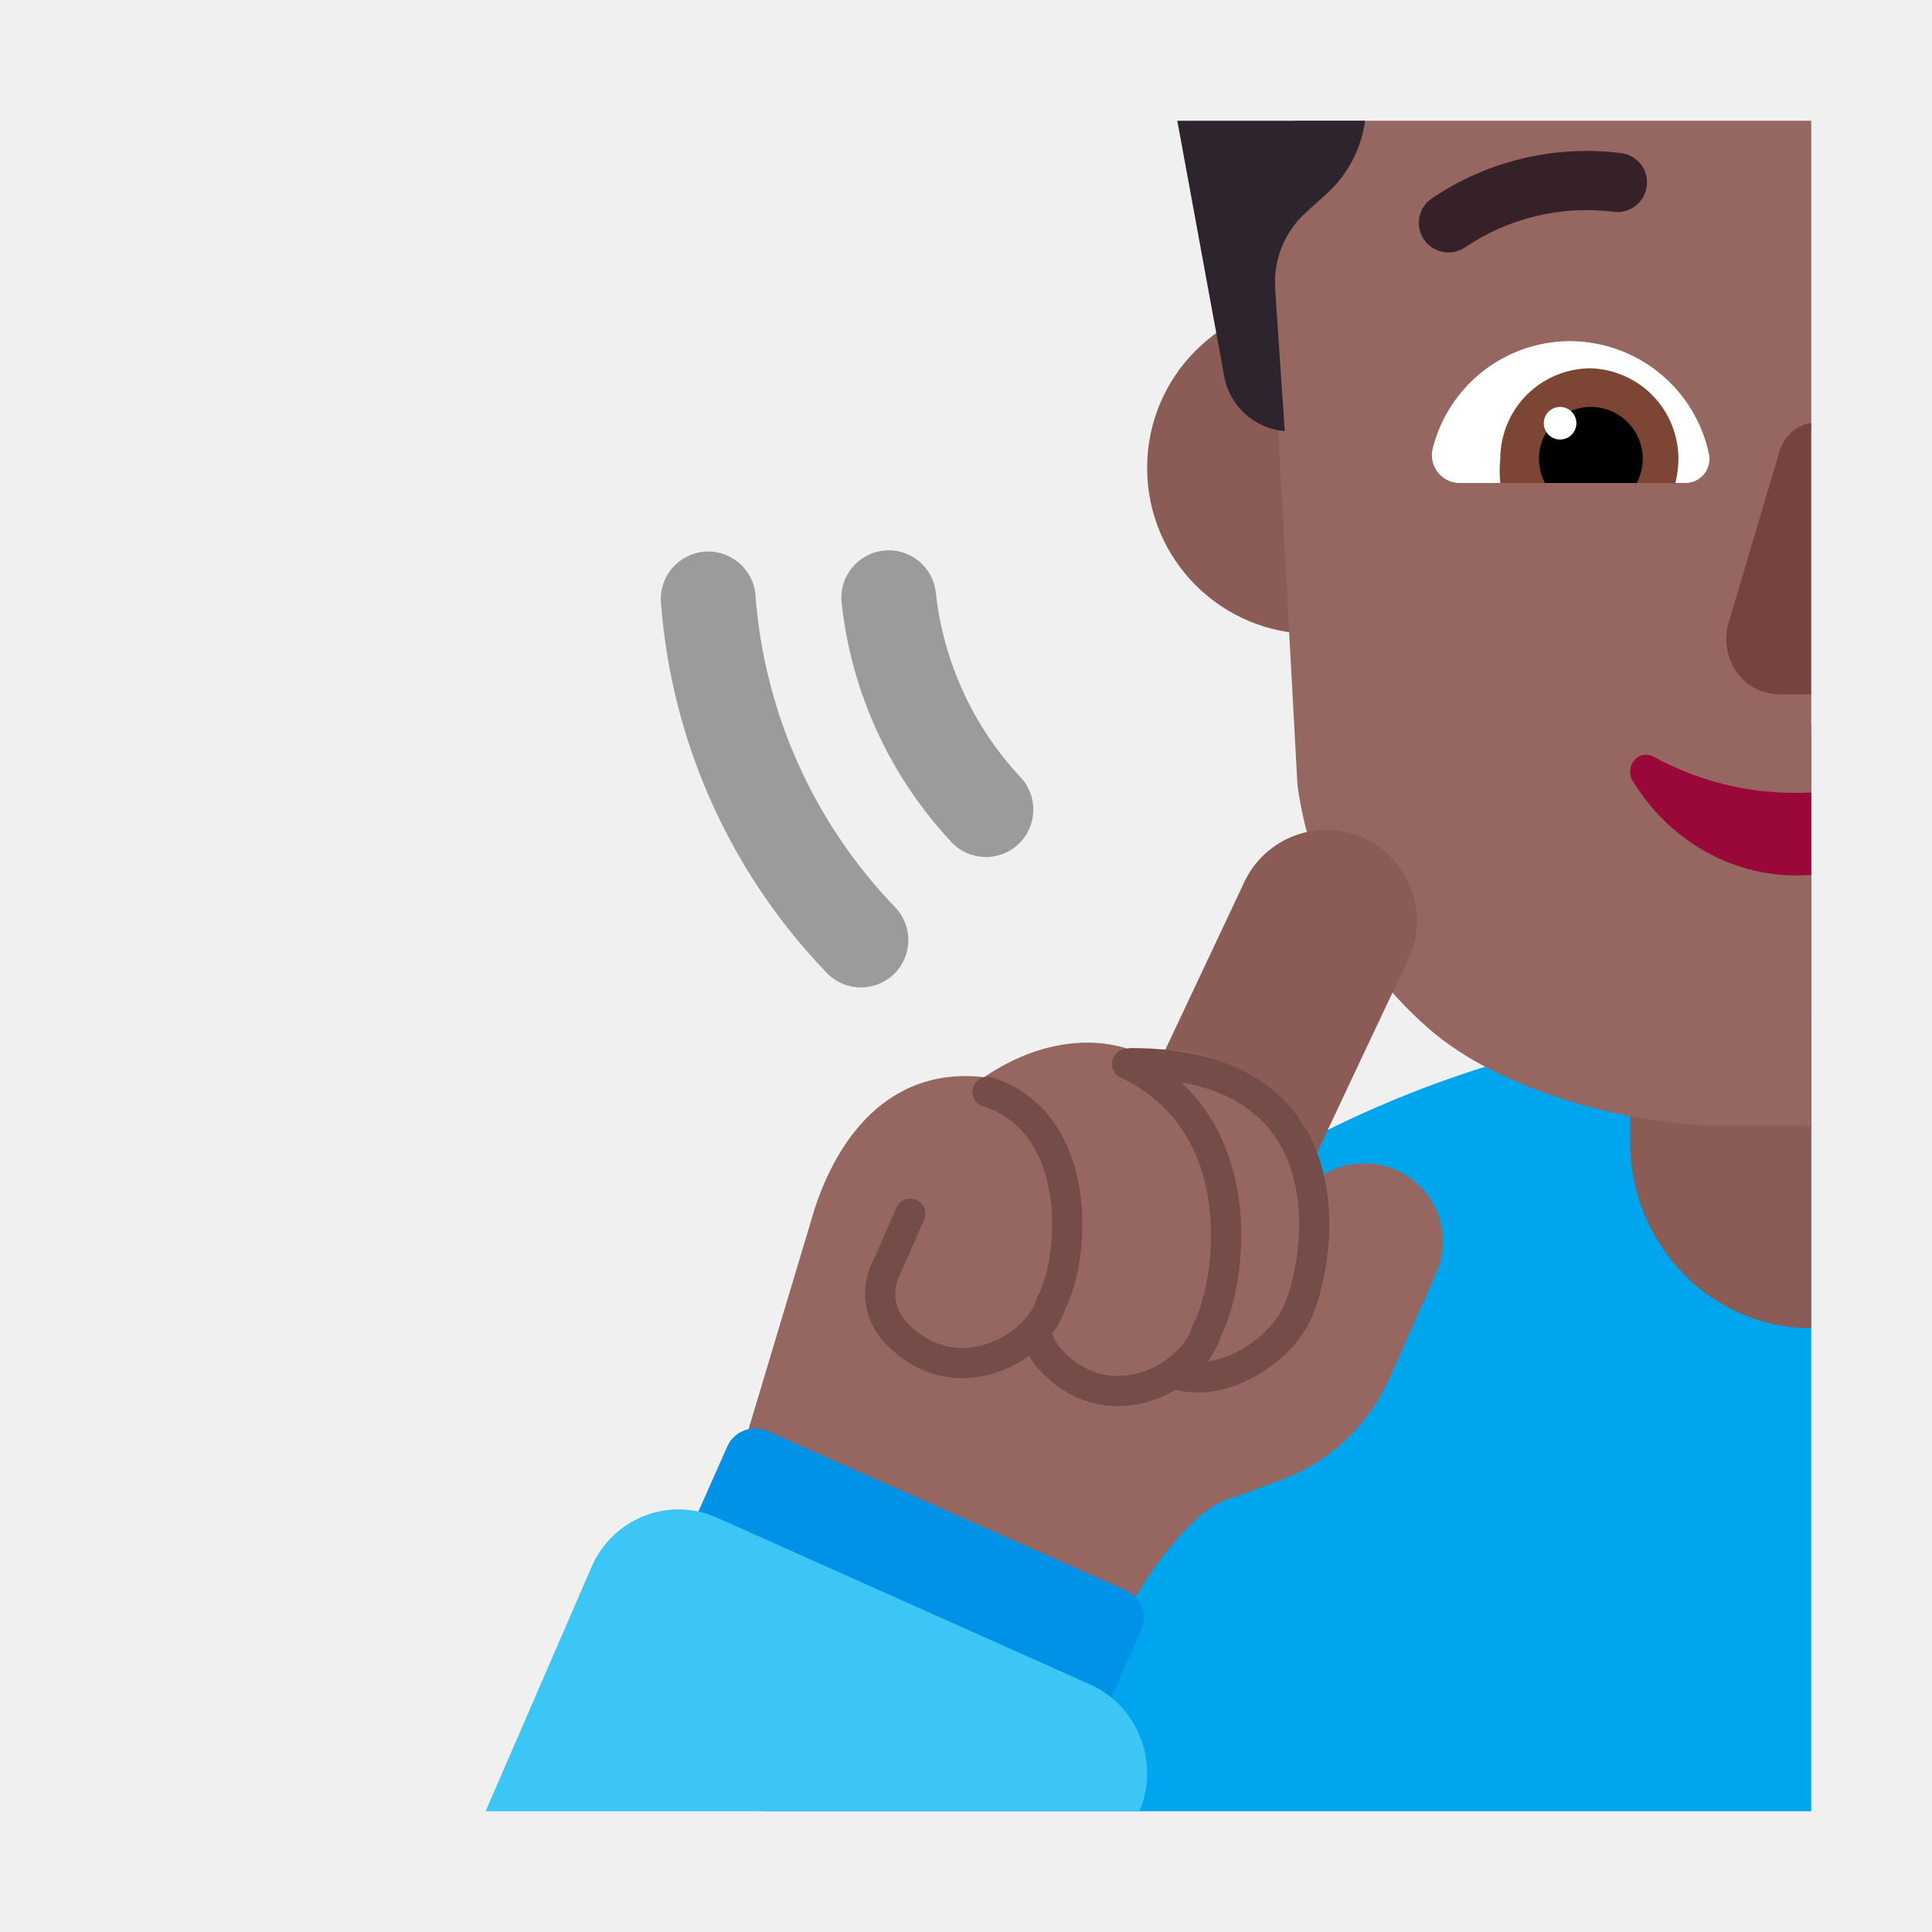
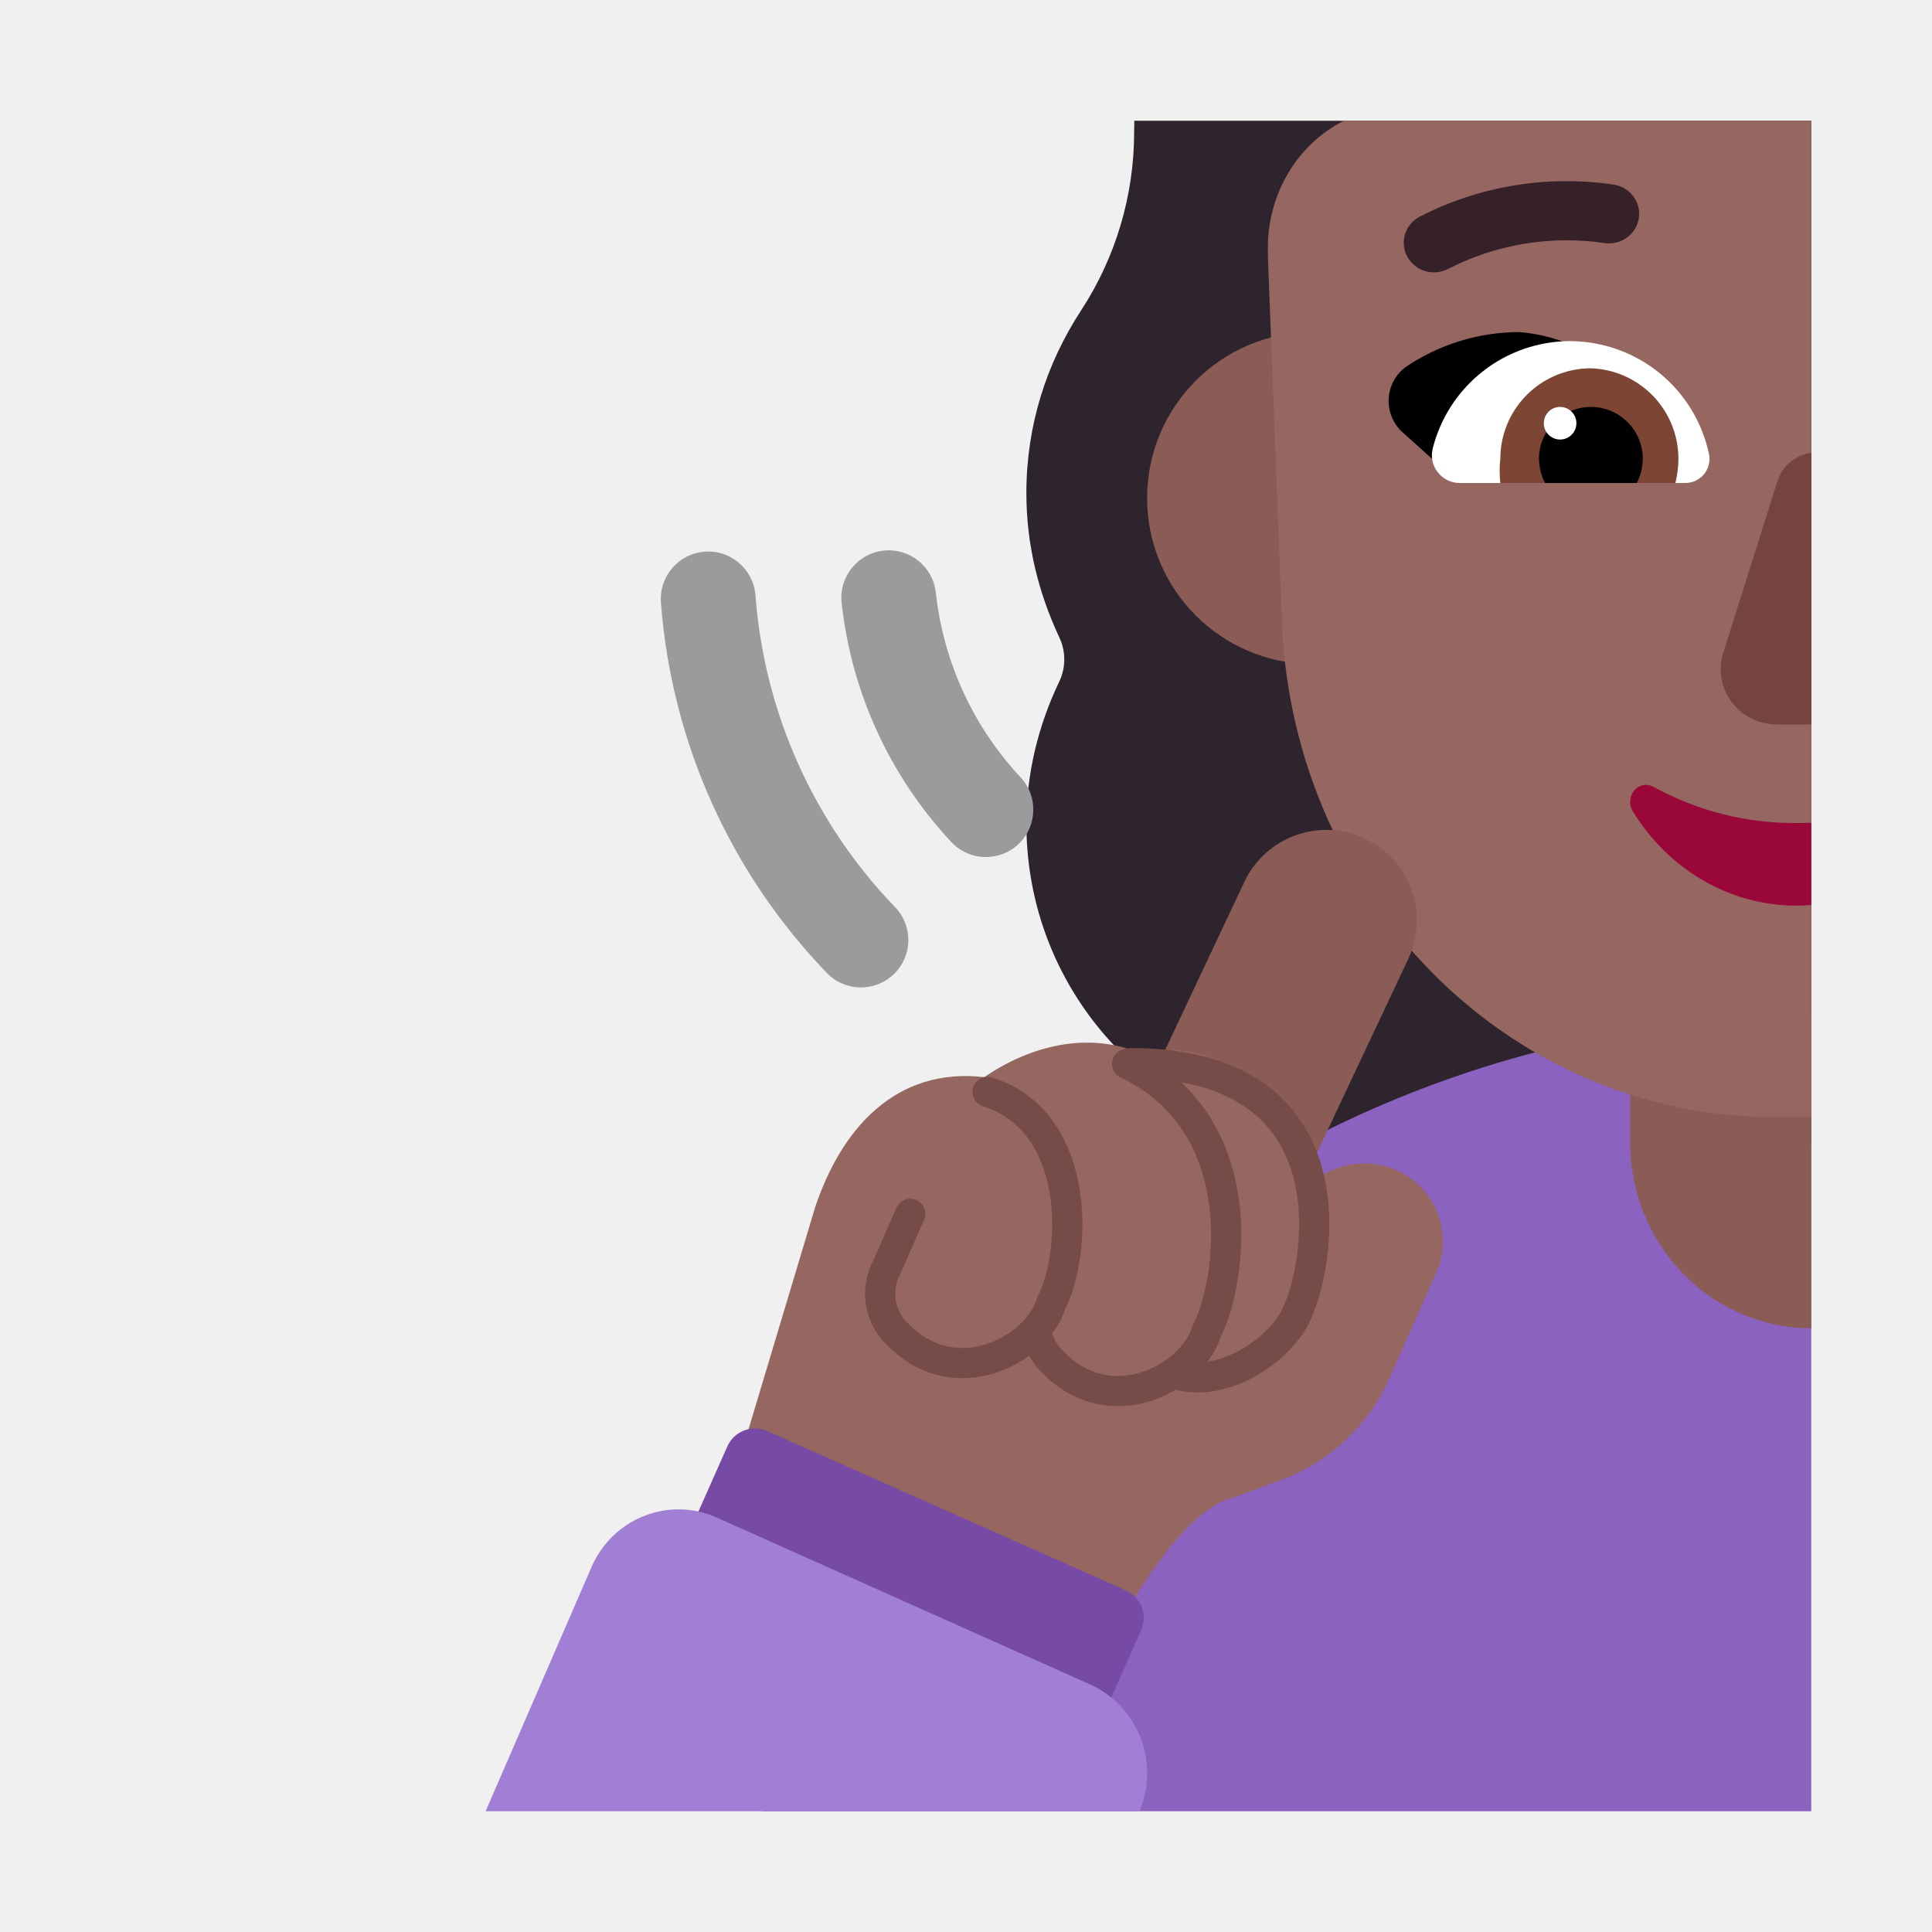
<svg xmlns="http://www.w3.org/2000/svg" viewBox="0 0 32 32" fill="none">
-   <path d="M30 16.84L30 30H12.617C13.464 26.999 15.082 24.241 17.344 22.019C20.722 18.701 25.266 16.842 30 16.84Z" fill="#00A6ED" />
-   <path d="M21.75 10.5C23.269 10.5 24.5 9.269 24.5 7.75C24.5 6.231 23.269 5 21.75 5C20.231 5 19 6.231 19 7.75C19 9.269 20.231 10.5 21.75 10.5Z" fill="#8B5C56" />
+   <path d="M18.788 2H30V19H22.357C19.392 19 17 16.608 17 13.643C17 12.8 17.202 12.009 17.539 11.301C17.657 11.065 17.657 10.779 17.539 10.543C17.202 9.819 17 9.027 17 8.168C17 7.042 17.335 6.016 17.906 5.142L17.91 5.135C18.482 4.259 18.785 3.232 18.785 2.187V2.17C18.785 2.113 18.786 2.057 18.788 2Z" fill="#2D242D" />
+   <path d="M30 16.84L30 30H12.617C13.464 26.999 15.082 24.241 17.344 22.019C20.721 18.701 25.266 16.842 30 16.84Z" fill="#8B62BF" />
  <path d="M30 12C28.343 12 27 13.38 27 15.081V18.919C27 20.62 28.343 22 30 22V12Z" fill="#8B5C56" />
-   <path d="M30 2H21.445C21 2.5 20.932 3.515 21 4L21.49 13C21.703 14.563 22.474 15.997 23.662 17.035C24.849 18.074 26.992 18.648 28.57 18.65H30V14.438L29.458 13.805L30 13.183V11.47L29.371 9.964L30 7.072V2Z" fill="#966661" />
-   <path d="M15.5 9.815C15.453 9.384 15.066 9.073 14.635 9.12C14.204 9.167 13.893 9.554 13.94 9.985C14.101 11.467 14.739 12.857 15.757 13.946C16.052 14.263 16.549 14.28 16.866 13.984C17.183 13.688 17.2 13.191 16.904 12.874C16.117 12.033 15.625 10.96 15.5 9.815Z" fill="#9B9B9B" />
-   <path d="M12.513 9.861C12.48 9.429 12.103 9.105 11.671 9.137C11.239 9.17 10.915 9.547 10.947 9.979C11.12 12.282 12.092 14.452 13.695 16.115C13.996 16.427 14.492 16.436 14.805 16.135C15.117 15.835 15.126 15.338 14.825 15.025C13.476 13.626 12.659 11.799 12.513 9.861Z" fill="#9B9B9B" />
-   <path d="M26 5.65C25.478 5.652 24.971 5.828 24.56 6.151C24.149 6.473 23.857 6.923 23.73 7.43C23.713 7.498 23.712 7.569 23.727 7.637C23.742 7.706 23.772 7.77 23.816 7.825C23.859 7.88 23.914 7.924 23.978 7.955C24.041 7.985 24.11 8.001 24.18 8H27.92C27.977 7.999 28.034 7.986 28.085 7.962C28.137 7.937 28.183 7.902 28.22 7.859C28.257 7.815 28.284 7.764 28.299 7.709C28.315 7.654 28.319 7.597 28.31 7.54C28.202 7.007 27.913 6.528 27.492 6.183C27.071 5.839 26.544 5.651 26 5.65V5.65Z" fill="white" />
-   <path d="M26.35 6.1C25.952 6.1 25.571 6.258 25.289 6.539C25.008 6.821 24.85 7.202 24.85 7.6C24.835 7.733 24.835 7.867 24.85 8H27.75C27.782 7.869 27.799 7.735 27.8 7.6C27.8 7.211 27.649 6.837 27.379 6.557C27.108 6.277 26.739 6.113 26.35 6.1Z" fill="#7D4533" />
-   <path d="M27.21 7.6C27.21 7.372 27.119 7.153 26.958 6.992C26.797 6.831 26.578 6.74 26.35 6.74C26.122 6.74 25.903 6.831 25.742 6.992C25.581 7.153 25.49 7.372 25.49 7.6C25.492 7.739 25.526 7.876 25.59 8H27.11C27.174 7.876 27.208 7.739 27.21 7.6V7.6Z" fill="black" />
+   <path d="M21.75 11C23.269 11 24.5 9.769 24.5 8.25C24.5 6.731 23.269 5.5 21.75 5.5C20.231 5.5 19 6.731 19 8.25C19 9.769 20.231 11 21.75 11Z" fill="#8B5C56" />
+   <path d="M22.259 2C21.882 2.19 21.563 2.488 21.341 2.86C21.118 3.232 21 3.662 21 4.101V4.242L21.227 10.124C21.248 11.251 21.482 12.362 21.915 13.394C22.347 14.426 22.97 15.358 23.747 16.136C24.524 16.915 25.44 17.524 26.442 17.929C27.445 18.334 28.513 18.527 29.587 18.497H30V14.967L29.323 14.354L30 13.654V11.977L29.357 10.195L30 7.529V2H22.259Z" fill="#966661" />
+   <path d="M15.5 9.815C15.453 9.384 15.066 9.073 14.635 9.12C14.204 9.167 13.893 9.554 13.94 9.985C14.101 11.467 14.739 12.857 15.756 13.946C16.052 14.263 16.549 14.28 16.866 13.984C17.183 13.688 17.199 13.191 16.903 12.874C16.117 12.033 15.625 10.96 15.5 9.815Z" fill="#9B9B9B" />
+   <path d="M12.513 9.861C12.48 9.429 12.103 9.105 11.671 9.137C11.239 9.17 10.915 9.547 10.947 9.979C11.12 12.282 12.092 14.452 13.695 16.115C13.995 16.427 14.492 16.436 14.805 16.135C15.117 15.835 15.126 15.338 14.825 15.025C13.476 13.626 12.659 11.799 12.513 9.861Z" fill="#9B9B9B" />
+   <path d="M27.321 6.87C27.1 6.483 26.788 6.155 26.411 5.916C26.035 5.678 25.605 5.535 25.161 5.5C24.49 5.502 23.836 5.704 23.281 6.08C23.198 6.142 23.13 6.221 23.081 6.313C23.033 6.404 23.006 6.505 23.001 6.608C22.996 6.711 23.014 6.814 23.054 6.91C23.094 7.005 23.154 7.091 23.231 7.16L24.021 7.87C25.141 7.48 26.191 7.21 27.321 6.87Z" fill="black" />
+   <path d="M26 5.65C25.478 5.652 24.971 5.828 24.56 6.151C24.149 6.473 23.857 6.923 23.73 7.43C23.713 7.498 23.712 7.569 23.727 7.637C23.742 7.706 23.772 7.77 23.816 7.825C23.859 7.88 23.915 7.924 23.978 7.955C24.041 7.985 24.11 8.001 24.18 8H27.92C27.977 7.999 28.034 7.986 28.085 7.962C28.137 7.937 28.183 7.902 28.22 7.859C28.257 7.815 28.284 7.764 28.299 7.709C28.315 7.654 28.319 7.597 28.31 7.54C28.202 7.007 27.913 6.528 27.492 6.183C27.071 5.839 26.544 5.651 26 5.65V5.65Z" fill="white" />
+   <path d="M26.35 6.1C25.953 6.1 25.571 6.258 25.29 6.539C25.008 6.821 24.85 7.202 24.85 7.6C24.835 7.733 24.835 7.867 24.85 8H27.75C27.782 7.869 27.799 7.735 27.8 7.6C27.8 7.211 27.649 6.837 27.379 6.557C27.108 6.277 26.739 6.113 26.35 6.1Z" fill="#7D4533" />
+   <path d="M27.21 7.6C27.21 7.372 27.12 7.153 26.958 6.992C26.797 6.831 26.578 6.74 26.35 6.74C26.122 6.74 25.903 6.831 25.742 6.992C25.581 7.153 25.49 7.372 25.49 7.6C25.492 7.739 25.527 7.876 25.59 8H27.11C27.174 7.876 27.208 7.739 27.21 7.6V7.6Z" fill="black" />
  <path d="M25.84 7.28C25.989 7.28 26.11 7.159 26.11 7.01C26.11 6.861 25.989 6.74 25.84 6.74C25.691 6.74 25.57 6.861 25.57 7.01C25.57 7.159 25.691 7.28 25.84 7.28Z" fill="white" />
-   <path d="M26.729 3.508C25.863 3.399 24.987 3.609 24.265 4.098C24.04 4.249 23.736 4.19 23.584 3.966C23.433 3.742 23.491 3.437 23.716 3.286C24.635 2.664 25.75 2.397 26.851 2.536C27.12 2.569 27.31 2.814 27.276 3.083C27.243 3.351 26.998 3.542 26.729 3.508Z" fill="#372128" />
-   <path d="M30 7.007C29.895 7.022 29.795 7.064 29.709 7.13C29.599 7.215 29.517 7.334 29.476 7.47L28.629 10.322C28.59 10.459 28.581 10.603 28.605 10.743C28.628 10.883 28.683 11.016 28.764 11.13C28.845 11.245 28.951 11.338 29.073 11.402C29.195 11.466 29.33 11.5 29.466 11.5H30V7.007Z" fill="#75443E" />
-   <path d="M30 13.127C29.917 13.131 29.834 13.133 29.75 13.132C28.925 13.138 28.111 12.931 27.378 12.528C27.327 12.502 27.27 12.494 27.214 12.505C27.159 12.516 27.108 12.546 27.07 12.591C27.031 12.635 27.008 12.691 27.002 12.751C26.995 12.811 27.008 12.872 27.036 12.924C27.329 13.407 27.731 13.805 28.205 14.08C28.679 14.356 29.21 14.5 29.75 14.5C29.834 14.5 29.917 14.496 30 14.49V13.127Z" fill="#990838" />
-   <path d="M20.611 14.607C20.964 13.858 21.858 13.536 22.607 13.889C23.356 14.242 23.678 15.136 23.325 15.886L21.193 20.409C20.84 21.158 19.947 21.479 19.197 21.126C18.448 20.773 18.126 19.88 18.48 19.13L20.611 14.607Z" fill="#8B5C56" />
+   <path d="M30 7.5C29.888 7.515 29.782 7.558 29.69 7.624C29.573 7.709 29.486 7.828 29.442 7.964L28.54 10.821C28.498 10.957 28.489 11.102 28.514 11.242C28.539 11.383 28.597 11.515 28.684 11.63C28.77 11.745 28.883 11.838 29.013 11.902C29.143 11.966 29.286 12 29.432 12H30V7.5Z" fill="#75443E" />
+   <path d="M30 13.627C29.917 13.631 29.834 13.633 29.75 13.632C28.925 13.638 28.111 13.431 27.378 13.028C27.327 13.002 27.27 12.994 27.214 13.005C27.159 13.016 27.108 13.046 27.07 13.091C27.031 13.135 27.008 13.191 27.002 13.251C26.995 13.311 27.008 13.372 27.036 13.424C27.329 13.907 27.731 14.305 28.205 14.58C28.679 14.856 29.21 15 29.75 15C29.834 15 29.917 14.996 30 14.99V13.627Z" fill="#990838" />
+   <path d="M20.61 14.607C20.964 13.858 21.857 13.536 22.607 13.889C23.356 14.242 23.677 15.136 23.324 15.886L21.193 20.409C20.84 21.158 19.946 21.479 19.197 21.126C18.448 20.773 18.126 19.88 18.479 19.13L20.61 14.607Z" fill="#8B5C56" />
  <path d="M20 17.5C19.624 17.375 19.232 17.36 18.848 17.431C18.009 17.089 17.062 17.319 16.303 17.841C14.835 17.672 13.935 18.695 13.5 20L12 25L15.585 26C15.611 25.938 15.636 25.875 15.659 25.811L18.5 27C18.833 26.333 19.688 24.96 20.44 24.8L21.28 24.49C22.043 24.189 22.659 23.605 23 22.86L23.79 21.08C23.861 20.919 23.898 20.744 23.898 20.568C23.899 20.392 23.864 20.217 23.795 20.055C23.725 19.893 23.623 19.747 23.495 19.625C23.367 19.504 23.216 19.41 23.05 19.35C22.733 19.235 22.385 19.244 22.075 19.376C21.996 19.41 21.921 19.45 21.851 19.498C21.72 18.699 21.231 17.91 20 17.5Z" fill="#966661" />
-   <path d="M18.647 26.342L12.707 23.703C12.455 23.591 12.159 23.705 12.047 23.957L11.43 25.346C11.318 25.598 11.432 25.894 11.684 26.006L17.624 28.645C17.877 28.757 18.172 28.643 18.284 28.391L18.901 27.002C19.013 26.749 18.9 26.454 18.647 26.342Z" fill="#0092E7" />
-   <path d="M18.874 30H8.043L9.802 25.944C9.972 25.559 10.284 25.258 10.672 25.107C11.059 24.955 11.49 24.965 11.87 25.135L18.074 27.908C18.451 28.083 18.746 28.401 18.894 28.793C19.042 29.183 19.035 29.616 18.874 30Z" fill="#3BC6F6" />
-   <path d="M19.5 2L20.28 6.25C20.327 6.487 20.45 6.702 20.631 6.863C20.811 7.023 21.039 7.121 21.28 7.14C21.28 7.14 21.18 5.7 21.12 4.77C21.106 4.534 21.145 4.298 21.235 4.08C21.325 3.862 21.464 3.667 21.64 3.51L21.94 3.24C22.306 2.922 22.544 2.481 22.61 2H19.5Z" fill="#2D242D" />
+   <path d="M18.647 26.342L12.707 23.703C12.454 23.591 12.159 23.705 12.047 23.957L11.43 25.346C11.318 25.598 11.431 25.894 11.684 26.006L17.624 28.645C17.877 28.757 18.172 28.643 18.284 28.391L18.901 27.002C19.013 26.749 18.9 26.454 18.647 26.342Z" fill="#774AA6" />
+   <path d="M18.874 30H8.043L9.802 25.944C9.972 25.559 10.285 25.258 10.672 25.107C11.06 24.955 11.49 24.965 11.87 25.135L18.074 27.908C18.451 28.083 18.746 28.401 18.895 28.793C19.042 29.183 19.035 29.616 18.874 30Z" fill="#A17FD5" />
+   <path d="M26.576 4.026C25.687 3.895 24.779 4.046 23.983 4.455C23.738 4.581 23.436 4.489 23.308 4.249C23.179 4.01 23.273 3.713 23.518 3.587C24.502 3.081 25.625 2.895 26.724 3.057C26.997 3.097 27.185 3.346 27.144 3.614C27.103 3.882 26.849 4.066 26.576 4.026Z" fill="#372128" />
  <path d="M19.472 23.018C19.345 23.094 19.208 23.156 19.067 23.202C18.503 23.383 17.825 23.31 17.272 22.748C17.182 22.663 17.106 22.564 17.047 22.456C16.88 22.577 16.691 22.674 16.492 22.738C15.928 22.92 15.25 22.846 14.697 22.284C14.572 22.166 14.474 22.021 14.411 21.861C14.347 21.699 14.319 21.524 14.331 21.35C14.342 21.18 14.39 21.015 14.471 20.866L14.846 20.005C14.901 19.878 15.049 19.82 15.175 19.875C15.302 19.93 15.36 20.078 15.305 20.204L14.92 21.087L14.914 21.098C14.865 21.185 14.836 21.283 14.83 21.383C14.823 21.483 14.839 21.584 14.876 21.677C14.912 21.77 14.97 21.854 15.043 21.923L15.051 21.93C15.456 22.344 15.931 22.394 16.339 22.262C16.765 22.125 17.086 21.802 17.171 21.514L17.178 21.49L17.19 21.468C17.369 21.129 17.497 20.436 17.387 19.767C17.277 19.105 16.949 18.534 16.282 18.323C16.15 18.282 16.077 18.141 16.119 18.01C16.16 17.878 16.301 17.805 16.432 17.847C17.346 18.136 17.753 18.919 17.88 19.685C18.003 20.431 17.874 21.225 17.643 21.68C17.597 21.824 17.522 21.963 17.424 22.091C17.434 22.106 17.443 22.123 17.45 22.14C17.487 22.234 17.544 22.318 17.618 22.386L17.626 22.394C18.03 22.808 18.505 22.857 18.913 22.726C19.34 22.588 19.661 22.265 19.746 21.977L19.753 21.954L19.765 21.932C19.946 21.587 20.138 20.783 20.026 19.946C19.916 19.122 19.518 18.301 18.561 17.847C18.436 17.788 18.383 17.639 18.442 17.514C18.483 17.427 18.568 17.375 18.658 17.371C18.682 17.363 18.708 17.359 18.734 17.359C19.709 17.359 20.429 17.58 20.945 17.949C21.463 18.319 21.753 18.822 21.897 19.341C22.04 19.858 22.04 20.393 21.979 20.848C21.919 21.301 21.796 21.694 21.675 21.927C21.509 22.249 21.19 22.567 20.814 22.783C20.437 22.999 19.969 23.131 19.506 23.028C19.494 23.025 19.483 23.022 19.472 23.018ZM19.566 17.927C20.155 18.477 20.43 19.193 20.522 19.88C20.644 20.794 20.448 21.69 20.218 22.144C20.172 22.286 20.098 22.424 20.001 22.552C20.191 22.525 20.383 22.453 20.565 22.349C20.873 22.172 21.117 21.919 21.231 21.698C21.319 21.528 21.429 21.194 21.484 20.782C21.538 20.373 21.536 19.909 21.415 19.475C21.296 19.045 21.063 18.648 20.654 18.356C20.386 18.164 20.032 18.011 19.566 17.927Z" fill="#764C49" />
</svg>
